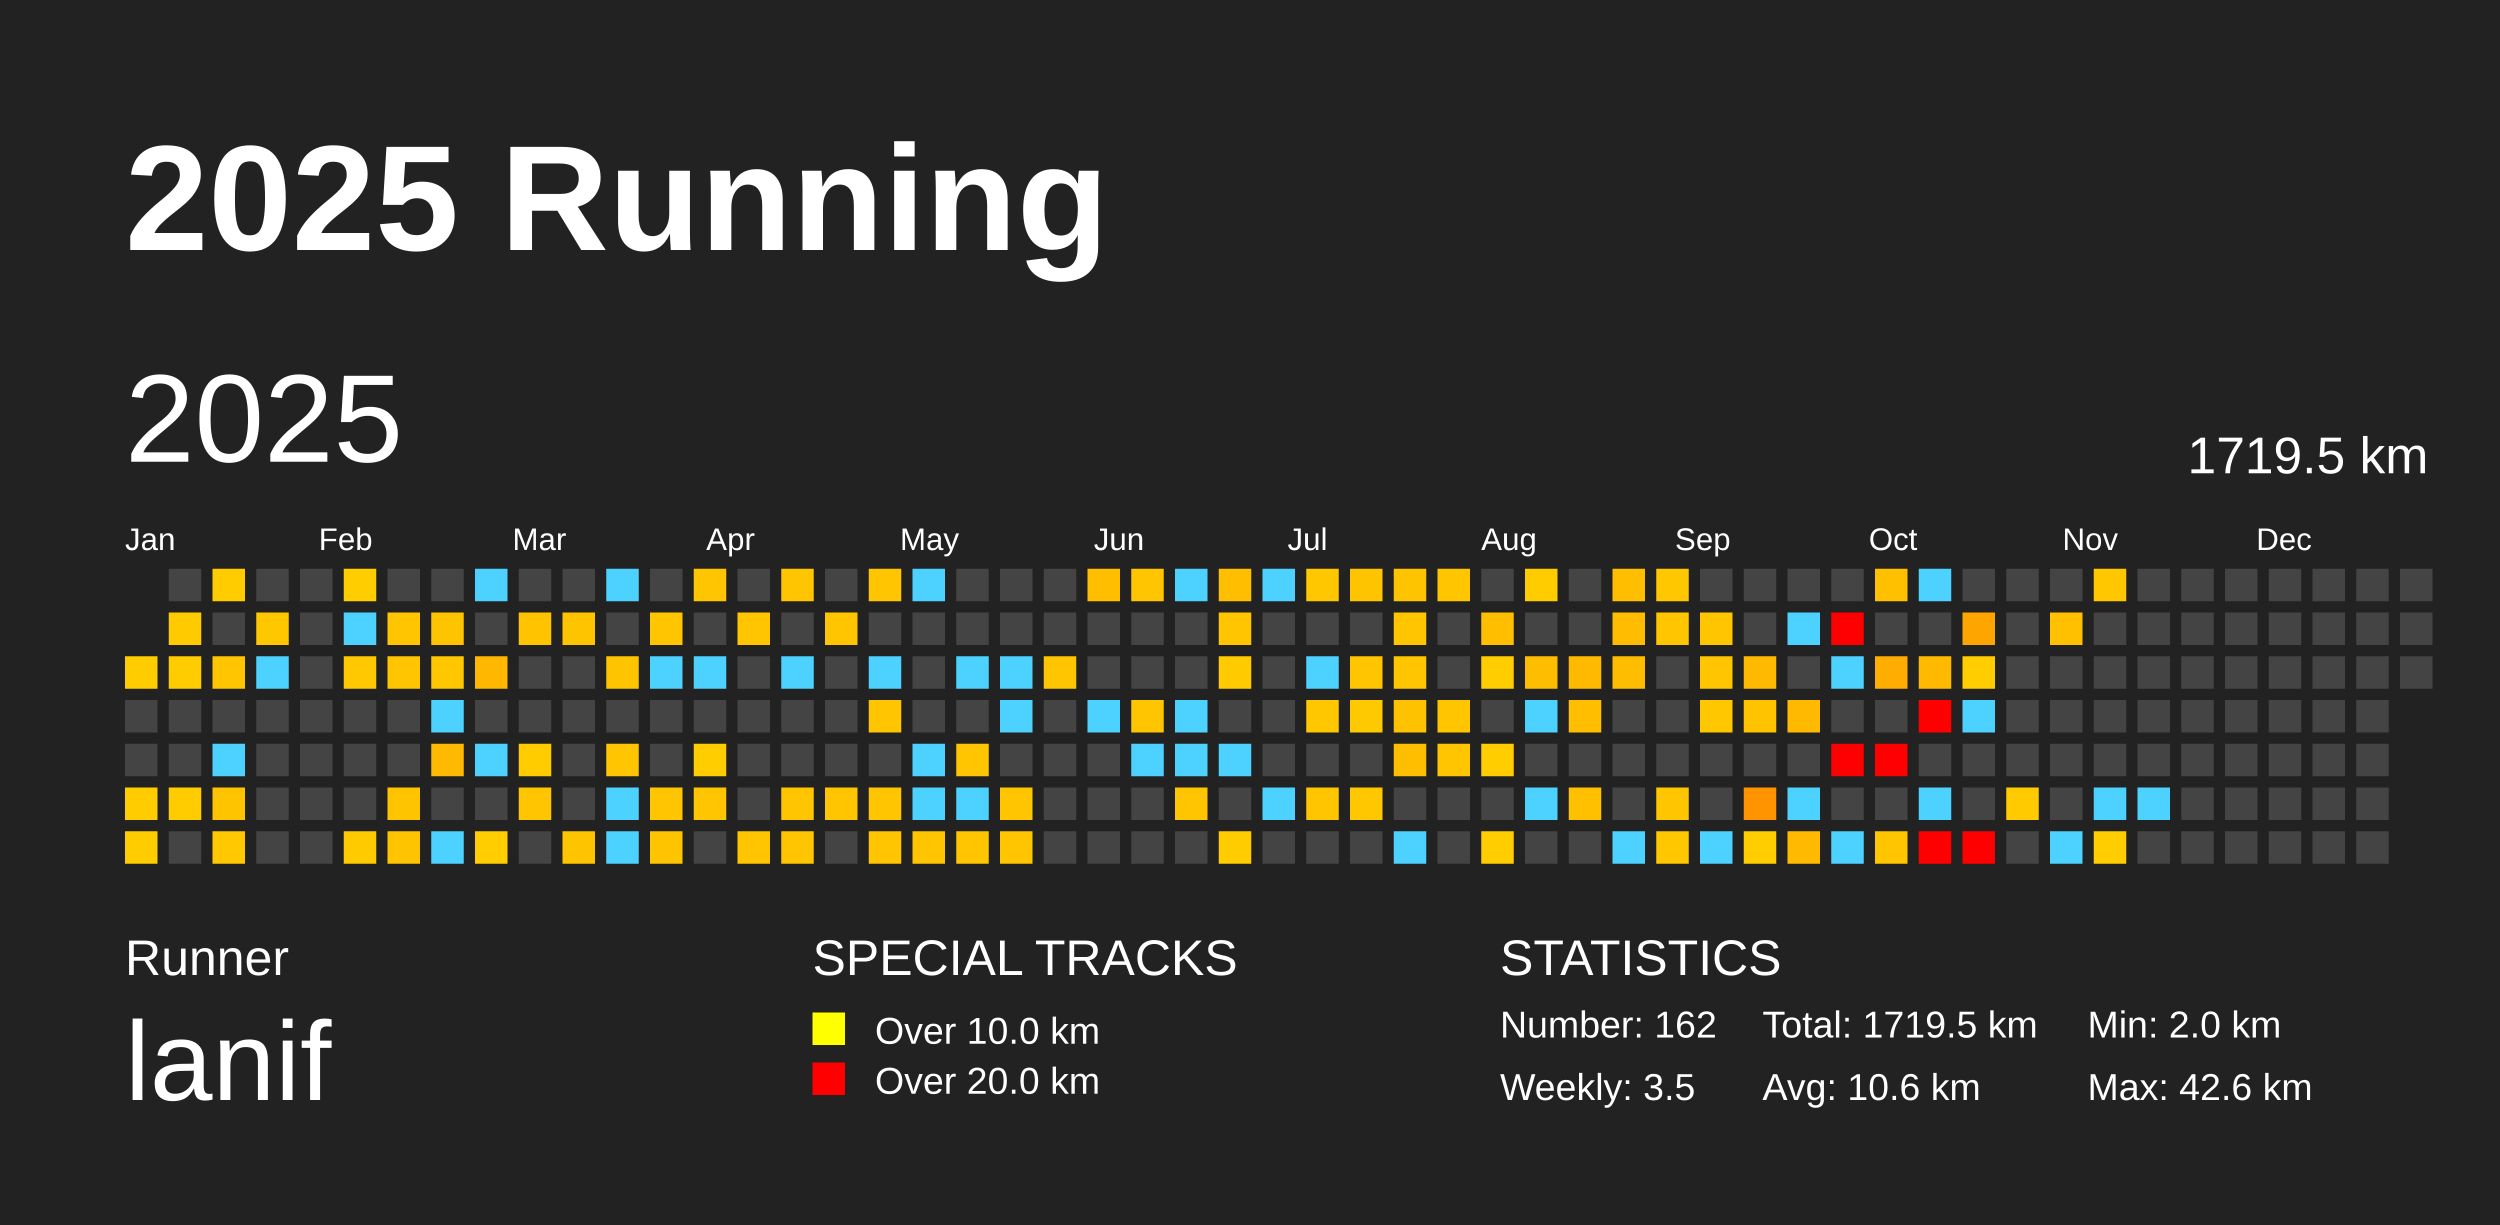
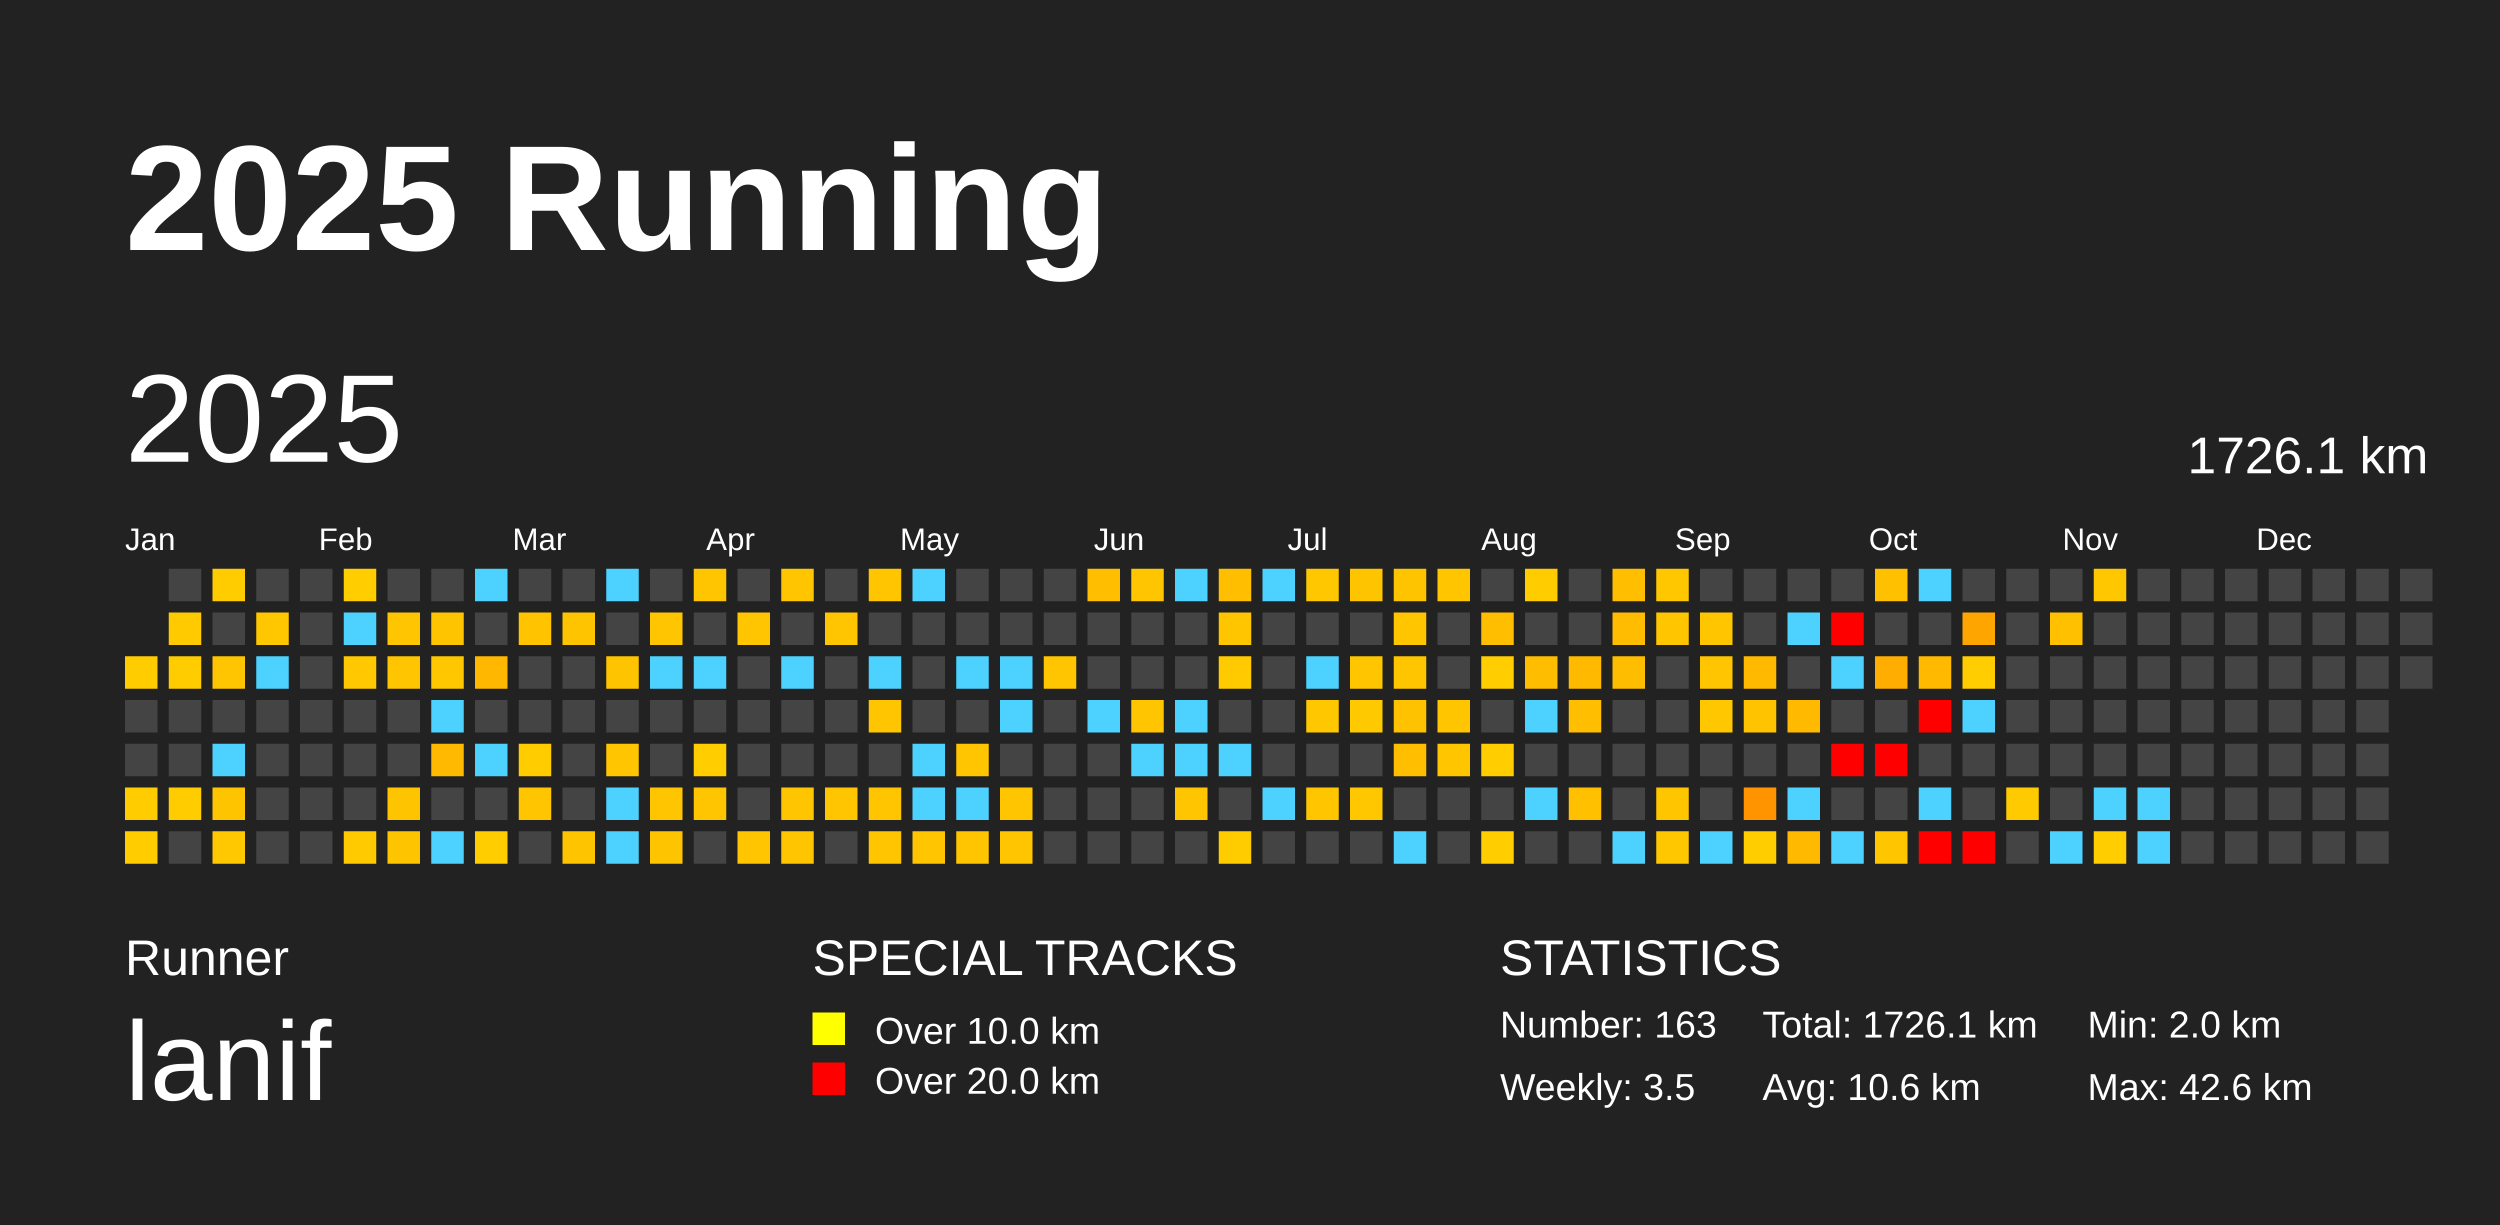
<svg xmlns="http://www.w3.org/2000/svg" baseProfile="full" height="98mm" version="1.1" viewBox="0,0,200,98" width="200mm">
  <defs />
  <rect fill="#222222" height="98" width="200" x="0" y="0" />
  <text fill="#FFFFFF" style="font-size:12px; font-family:Arial; font-weight:bold;" x="10" y="20">2025 Running</text>
  <text fill="#FFFFFF" style="font-size:4px; font-family:Arial" x="10" y="78">Runner</text>
  <text fill="#FFFFFF" style="font-size:9px; font-family:Arial" x="10" y="88">lanif</text>
  <text fill="#FFFFFF" style="font-size:4px; font-family:Arial" x="65" y="78">SPECIAL TRACKS</text>
  <rect fill="yellow" height="2.6" width="2.6" x="65" y="81" />
  <text fill="#FFFFFF" style="font-size:3px; font-family:Arial" x="70" y="83.5">Over 10.0 km</text>
  <rect fill="red" height="2.6" width="2.6" x="65" y="85" />
  <text fill="#FFFFFF" style="font-size:3px; font-family:Arial" x="70" y="87.5">Over 20.0 km</text>
  <text fill="#FFFFFF" style="font-size:4px; font-family:Arial" x="120" y="78">STATISTICS</text>
-   <text fill="#FFFFFF" style="font-size:3px; font-family:Arial" x="120" y="83">Number: 162</text>
+   <text fill="#FFFFFF" style="font-size:3px; font-family:Arial" x="120" y="83">Number: 163</text>
  <text fill="#FFFFFF" style="font-size:3px; font-family:Arial" x="120" y="88">Weekly: 3.5</text>
-   <text fill="#FFFFFF" style="font-size:3px; font-family:Arial" x="141" y="83">Total: 1719.5 km</text>
+   <text fill="#FFFFFF" style="font-size:3px; font-family:Arial" x="141" y="83">Total: 1726.1 km</text>
  <text fill="#FFFFFF" style="font-size:3px; font-family:Arial" x="141" y="88">Avg: 10.6 km</text>
  <text fill="#FFFFFF" style="font-size:3px; font-family:Arial" x="167" y="83">Min: 2.0 km</text>
  <text fill="#FFFFFF" style="font-size:3px; font-family:Arial" x="167" y="88">Max: 42.6 km</text>
  <text dominant-baseline="hanging" fill="#FFFFFF" style="font-size:10.0px; font-family:Arial;" x="10" y="30">2025</text>
-   <text dominant-baseline="hanging" fill="#FFFFFF" style="font-size:4.125px; font-family:Arial;" x="175" y="35">1719.5 km</text>
+   <text dominant-baseline="hanging" fill="#FFFFFF" style="font-size:4.125px; font-family:Arial;" x="175" y="35">1726.1 km</text>
  <text fill="#FFFFFF" style="font-size:2.5px; font-family:Arial" x="10.0" y="44">Jan</text>
  <text fill="#FFFFFF" style="font-size:2.5px; font-family:Arial" x="25.5" y="44">Feb</text>
  <text fill="#FFFFFF" style="font-size:2.5px; font-family:Arial" x="41.0" y="44">Mar</text>
  <text fill="#FFFFFF" style="font-size:2.5px; font-family:Arial" x="56.5" y="44">Apr</text>
  <text fill="#FFFFFF" style="font-size:2.5px; font-family:Arial" x="72.0" y="44">May</text>
  <text fill="#FFFFFF" style="font-size:2.5px; font-family:Arial" x="87.5" y="44">Jun</text>
  <text fill="#FFFFFF" style="font-size:2.5px; font-family:Arial" x="103.0" y="44">Jul</text>
  <text fill="#FFFFFF" style="font-size:2.5px; font-family:Arial" x="118.5" y="44">Aug</text>
  <text fill="#FFFFFF" style="font-size:2.5px; font-family:Arial" x="134.0" y="44">Sep</text>
  <text fill="#FFFFFF" style="font-size:2.5px; font-family:Arial" x="149.5" y="44">Oct</text>
  <text fill="#FFFFFF" style="font-size:2.5px; font-family:Arial" x="165.0" y="44">Nov</text>
  <text fill="#FFFFFF" style="font-size:2.5px; font-family:Arial" x="180.5" y="44">Dec</text>
  <rect fill="#ffcc00" height="2.6" width="2.6" x="10.0" y="52.5" />
  <rect fill="#444444" height="2.6" width="2.6" x="10.0" y="56.0" />
  <rect fill="#444444" height="2.6" width="2.6" x="10.0" y="59.5" />
  <rect fill="#ffcc00" height="2.6" width="2.6" x="10.0" y="63.0" />
  <rect fill="#ffcc00" height="2.6" width="2.6" x="10.0" y="66.5" />
  <rect fill="#444444" height="2.6" width="2.6" x="13.5" y="45.5" />
  <rect fill="#ffcb00" height="2.6" width="2.6" x="13.5" y="49.0" />
  <rect fill="#ffcc00" height="2.6" width="2.6" x="13.5" y="52.5" />
  <rect fill="#444444" height="2.6" width="2.6" x="13.5" y="56.0" />
  <rect fill="#444444" height="2.6" width="2.6" x="13.5" y="59.5" />
  <rect fill="#ffcc00" height="2.6" width="2.6" x="13.5" y="63.0" />
  <rect fill="#444444" height="2.6" width="2.6" x="13.5" y="66.5" />
  <rect fill="#ffcc00" height="2.6" width="2.6" x="17.0" y="45.5" />
  <rect fill="#444444" height="2.6" width="2.6" x="17.0" y="49.0" />
  <rect fill="#ffc500" height="2.6" width="2.6" x="17.0" y="52.5" />
  <rect fill="#444444" height="2.6" width="2.6" x="17.0" y="56.0" />
  <rect fill="#4dd2ff" height="2.6" width="2.6" x="17.0" y="59.5" />
  <rect fill="#ffc400" height="2.6" width="2.6" x="17.0" y="63.0" />
  <rect fill="#ffc800" height="2.6" width="2.6" x="17.0" y="66.5" />
  <rect fill="#444444" height="2.6" width="2.6" x="20.5" y="45.5" />
  <rect fill="#ffc700" height="2.6" width="2.6" x="20.5" y="49.0" />
  <rect fill="#4dd2ff" height="2.6" width="2.6" x="20.5" y="52.5" />
  <rect fill="#444444" height="2.6" width="2.6" x="20.5" y="56.0" />
  <rect fill="#444444" height="2.6" width="2.6" x="20.5" y="59.5" />
  <rect fill="#444444" height="2.6" width="2.6" x="20.5" y="63.0" />
  <rect fill="#444444" height="2.6" width="2.6" x="20.5" y="66.5" />
  <rect fill="#444444" height="2.6" width="2.6" x="24.0" y="45.5" />
  <rect fill="#444444" height="2.6" width="2.6" x="24.0" y="49.0" />
  <rect fill="#444444" height="2.6" width="2.6" x="24.0" y="52.5" />
  <rect fill="#444444" height="2.6" width="2.6" x="24.0" y="56.0" />
  <rect fill="#444444" height="2.6" width="2.6" x="24.0" y="59.5" />
  <rect fill="#444444" height="2.6" width="2.6" x="24.0" y="63.0" />
  <rect fill="#444444" height="2.6" width="2.6" x="24.0" y="66.5" />
  <rect fill="#ffcd00" height="2.6" width="2.6" x="27.5" y="45.5" />
  <rect fill="#4dd2ff" height="2.6" width="2.6" x="27.5" y="49.0" />
  <rect fill="#ffc800" height="2.6" width="2.6" x="27.5" y="52.5" />
  <rect fill="#444444" height="2.6" width="2.6" x="27.5" y="56.0" />
  <rect fill="#444444" height="2.6" width="2.6" x="27.5" y="59.5" />
  <rect fill="#444444" height="2.6" width="2.6" x="27.5" y="63.0" />
  <rect fill="#ffcb00" height="2.6" width="2.6" x="27.5" y="66.5" />
  <rect fill="#444444" height="2.6" width="2.6" x="31.0" y="45.5" />
  <rect fill="#ffc500" height="2.6" width="2.6" x="31.0" y="49.0" />
  <rect fill="#ffc500" height="2.6" width="2.6" x="31.0" y="52.5" />
  <rect fill="#444444" height="2.6" width="2.6" x="31.0" y="56.0" />
  <rect fill="#444444" height="2.6" width="2.6" x="31.0" y="59.5" />
  <rect fill="#ffc400" height="2.6" width="2.6" x="31.0" y="63.0" />
  <rect fill="#ffc400" height="2.6" width="2.6" x="31.0" y="66.5" />
  <rect fill="#444444" height="2.6" width="2.6" x="34.5" y="45.5" />
  <rect fill="#ffc400" height="2.6" width="2.6" x="34.5" y="49.0" />
  <rect fill="#ffc700" height="2.6" width="2.6" x="34.5" y="52.5" />
  <rect fill="#4dd2ff" height="2.6" width="2.6" x="34.5" y="56.0" />
  <rect fill="#ffb900" height="2.6" width="2.6" x="34.5" y="59.5" />
  <rect fill="#444444" height="2.6" width="2.6" x="34.5" y="63.0" />
  <rect fill="#4dd2ff" height="2.6" width="2.6" x="34.5" y="66.5" />
  <rect fill="#4dd2ff" height="2.6" width="2.6" x="38.0" y="45.5" />
  <rect fill="#444444" height="2.6" width="2.6" x="38.0" y="49.0" />
  <rect fill="#ffb700" height="2.6" width="2.6" x="38.0" y="52.5" />
  <rect fill="#444444" height="2.6" width="2.6" x="38.0" y="56.0" />
  <rect fill="#4dd2ff" height="2.6" width="2.6" x="38.0" y="59.5" />
  <rect fill="#444444" height="2.6" width="2.6" x="38.0" y="63.0" />
  <rect fill="#ffcd00" height="2.6" width="2.6" x="38.0" y="66.5" />
  <rect fill="#444444" height="2.6" width="2.6" x="41.5" y="45.5" />
  <rect fill="#ffc300" height="2.6" width="2.6" x="41.5" y="49.0" />
  <rect fill="#444444" height="2.6" width="2.6" x="41.5" y="52.5" />
  <rect fill="#444444" height="2.6" width="2.6" x="41.5" y="56.0" />
  <rect fill="#ffcc00" height="2.6" width="2.6" x="41.5" y="59.5" />
  <rect fill="#ffc500" height="2.6" width="2.6" x="41.5" y="63.0" />
  <rect fill="#444444" height="2.6" width="2.6" x="41.5" y="66.5" />
  <rect fill="#444444" height="2.6" width="2.6" x="45.0" y="45.5" />
  <rect fill="#ffc400" height="2.6" width="2.6" x="45.0" y="49.0" />
  <rect fill="#444444" height="2.6" width="2.6" x="45.0" y="52.5" />
  <rect fill="#444444" height="2.6" width="2.6" x="45.0" y="56.0" />
  <rect fill="#444444" height="2.6" width="2.6" x="45.0" y="59.5" />
  <rect fill="#444444" height="2.6" width="2.6" x="45.0" y="63.0" />
  <rect fill="#ffc400" height="2.6" width="2.6" x="45.0" y="66.5" />
  <rect fill="#4dd2ff" height="2.6" width="2.6" x="48.5" y="45.5" />
  <rect fill="#444444" height="2.6" width="2.6" x="48.5" y="49.0" />
  <rect fill="#ffc400" height="2.6" width="2.6" x="48.5" y="52.5" />
  <rect fill="#444444" height="2.6" width="2.6" x="48.5" y="56.0" />
  <rect fill="#ffc500" height="2.6" width="2.6" x="48.5" y="59.5" />
  <rect fill="#4dd2ff" height="2.6" width="2.6" x="48.5" y="63.0" />
  <rect fill="#4dd2ff" height="2.6" width="2.6" x="48.5" y="66.5" />
  <rect fill="#444444" height="2.6" width="2.6" x="52.0" y="45.5" />
  <rect fill="#ffc500" height="2.6" width="2.6" x="52.0" y="49.0" />
  <rect fill="#4dd2ff" height="2.6" width="2.6" x="52.0" y="52.5" />
  <rect fill="#444444" height="2.6" width="2.6" x="52.0" y="56.0" />
  <rect fill="#444444" height="2.6" width="2.6" x="52.0" y="59.5" />
  <rect fill="#ffc500" height="2.6" width="2.6" x="52.0" y="63.0" />
  <rect fill="#ffc400" height="2.6" width="2.6" x="52.0" y="66.5" />
  <rect fill="#ffc500" height="2.6" width="2.6" x="55.5" y="45.5" />
  <rect fill="#444444" height="2.6" width="2.6" x="55.5" y="49.0" />
  <rect fill="#4dd2ff" height="2.6" width="2.6" x="55.5" y="52.5" />
  <rect fill="#444444" height="2.6" width="2.6" x="55.5" y="56.0" />
  <rect fill="#ffcd00" height="2.6" width="2.6" x="55.5" y="59.5" />
  <rect fill="#ffc500" height="2.6" width="2.6" x="55.5" y="63.0" />
  <rect fill="#444444" height="2.6" width="2.6" x="55.5" y="66.5" />
  <rect fill="#444444" height="2.6" width="2.6" x="59.0" y="45.5" />
  <rect fill="#ffc500" height="2.6" width="2.6" x="59.0" y="49.0" />
  <rect fill="#444444" height="2.6" width="2.6" x="59.0" y="52.5" />
  <rect fill="#444444" height="2.6" width="2.6" x="59.0" y="56.0" />
  <rect fill="#444444" height="2.6" width="2.6" x="59.0" y="59.5" />
  <rect fill="#444444" height="2.6" width="2.6" x="59.0" y="63.0" />
  <rect fill="#ffc500" height="2.6" width="2.6" x="59.0" y="66.5" />
  <rect fill="#ffc500" height="2.6" width="2.6" x="62.5" y="45.5" />
  <rect fill="#444444" height="2.6" width="2.6" x="62.5" y="49.0" />
  <rect fill="#4dd2ff" height="2.6" width="2.6" x="62.5" y="52.5" />
  <rect fill="#444444" height="2.6" width="2.6" x="62.5" y="56.0" />
  <rect fill="#444444" height="2.6" width="2.6" x="62.5" y="59.5" />
  <rect fill="#ffc500" height="2.6" width="2.6" x="62.5" y="63.0" />
  <rect fill="#ffc500" height="2.6" width="2.6" x="62.5" y="66.5" />
  <rect fill="#444444" height="2.6" width="2.6" x="66.0" y="45.5" />
  <rect fill="#ffc500" height="2.6" width="2.6" x="66.0" y="49.0" />
  <rect fill="#444444" height="2.6" width="2.6" x="66.0" y="52.5" />
  <rect fill="#444444" height="2.6" width="2.6" x="66.0" y="56.0" />
  <rect fill="#444444" height="2.6" width="2.6" x="66.0" y="59.5" />
  <rect fill="#ffc500" height="2.6" width="2.6" x="66.0" y="63.0" />
  <rect fill="#444444" height="2.6" width="2.6" x="66.0" y="66.5" />
  <rect fill="#ffc500" height="2.6" width="2.6" x="69.5" y="45.5" />
  <rect fill="#444444" height="2.6" width="2.6" x="69.5" y="49.0" />
  <rect fill="#4dd2ff" height="2.6" width="2.6" x="69.5" y="52.5" />
  <rect fill="#ffc500" height="2.6" width="2.6" x="69.5" y="56.0" />
  <rect fill="#444444" height="2.6" width="2.6" x="69.5" y="59.5" />
  <rect fill="#ffc500" height="2.6" width="2.6" x="69.5" y="63.0" />
  <rect fill="#ffc500" height="2.6" width="2.6" x="69.5" y="66.5" />
  <rect fill="#4dd2ff" height="2.6" width="2.6" x="73.0" y="45.5" />
  <rect fill="#444444" height="2.6" width="2.6" x="73.0" y="49.0" />
  <rect fill="#444444" height="2.6" width="2.6" x="73.0" y="52.5" />
  <rect fill="#444444" height="2.6" width="2.6" x="73.0" y="56.0" />
  <rect fill="#4dd2ff" height="2.6" width="2.6" x="73.0" y="59.5" />
  <rect fill="#4dd2ff" height="2.6" width="2.6" x="73.0" y="63.0" />
  <rect fill="#ffc500" height="2.6" width="2.6" x="73.0" y="66.5" />
  <rect fill="#444444" height="2.6" width="2.6" x="76.5" y="45.5" />
  <rect fill="#444444" height="2.6" width="2.6" x="76.5" y="49.0" />
  <rect fill="#4dd2ff" height="2.6" width="2.6" x="76.5" y="52.5" />
  <rect fill="#444444" height="2.6" width="2.6" x="76.5" y="56.0" />
  <rect fill="#ffc500" height="2.6" width="2.6" x="76.5" y="59.5" />
  <rect fill="#4dd2ff" height="2.6" width="2.6" x="76.5" y="63.0" />
  <rect fill="#ffc500" height="2.6" width="2.6" x="76.5" y="66.5" />
  <rect fill="#444444" height="2.6" width="2.6" x="80.0" y="45.5" />
  <rect fill="#444444" height="2.6" width="2.6" x="80.0" y="49.0" />
  <rect fill="#4dd2ff" height="2.6" width="2.6" x="80.0" y="52.5" />
  <rect fill="#4dd2ff" height="2.6" width="2.6" x="80.0" y="56.0" />
  <rect fill="#444444" height="2.6" width="2.6" x="80.0" y="59.5" />
  <rect fill="#ffc500" height="2.6" width="2.6" x="80.0" y="63.0" />
  <rect fill="#ffc500" height="2.6" width="2.6" x="80.0" y="66.5" />
  <rect fill="#444444" height="2.6" width="2.6" x="83.5" y="45.5" />
  <rect fill="#444444" height="2.6" width="2.6" x="83.5" y="49.0" />
  <rect fill="#ffc500" height="2.6" width="2.6" x="83.5" y="52.5" />
  <rect fill="#444444" height="2.6" width="2.6" x="83.5" y="56.0" />
  <rect fill="#444444" height="2.6" width="2.6" x="83.5" y="59.5" />
  <rect fill="#444444" height="2.6" width="2.6" x="83.5" y="63.0" />
  <rect fill="#444444" height="2.6" width="2.6" x="83.5" y="66.5" />
  <rect fill="#ffbe00" height="2.6" width="2.6" x="87.0" y="45.5" />
  <rect fill="#444444" height="2.6" width="2.6" x="87.0" y="49.0" />
  <rect fill="#444444" height="2.6" width="2.6" x="87.0" y="52.5" />
  <rect fill="#4dd2ff" height="2.6" width="2.6" x="87.0" y="56.0" />
  <rect fill="#444444" height="2.6" width="2.6" x="87.0" y="59.5" />
  <rect fill="#444444" height="2.6" width="2.6" x="87.0" y="63.0" />
  <rect fill="#444444" height="2.6" width="2.6" x="87.0" y="66.5" />
  <rect fill="#ffc500" height="2.6" width="2.6" x="90.5" y="45.5" />
  <rect fill="#444444" height="2.6" width="2.6" x="90.5" y="49.0" />
  <rect fill="#444444" height="2.6" width="2.6" x="90.5" y="52.5" />
  <rect fill="#ffc500" height="2.6" width="2.6" x="90.5" y="56.0" />
  <rect fill="#4dd2ff" height="2.6" width="2.6" x="90.5" y="59.5" />
  <rect fill="#444444" height="2.6" width="2.6" x="90.5" y="63.0" />
  <rect fill="#444444" height="2.6" width="2.6" x="90.5" y="66.5" />
  <rect fill="#4dd2ff" height="2.6" width="2.6" x="94.0" y="45.5" />
  <rect fill="#444444" height="2.6" width="2.6" x="94.0" y="49.0" />
  <rect fill="#444444" height="2.6" width="2.6" x="94.0" y="52.5" />
  <rect fill="#4dd2ff" height="2.6" width="2.6" x="94.0" y="56.0" />
  <rect fill="#4dd2ff" height="2.6" width="2.6" x="94.0" y="59.5" />
  <rect fill="#ffc500" height="2.6" width="2.6" x="94.0" y="63.0" />
  <rect fill="#444444" height="2.6" width="2.6" x="94.0" y="66.5" />
  <rect fill="#ffbf00" height="2.6" width="2.6" x="97.5" y="45.5" />
  <rect fill="#ffc600" height="2.6" width="2.6" x="97.5" y="49.0" />
  <rect fill="#ffca00" height="2.6" width="2.6" x="97.5" y="52.5" />
  <rect fill="#444444" height="2.6" width="2.6" x="97.5" y="56.0" />
  <rect fill="#4dd2ff" height="2.6" width="2.6" x="97.5" y="59.5" />
  <rect fill="#444444" height="2.6" width="2.6" x="97.5" y="63.0" />
  <rect fill="#ffcc00" height="2.6" width="2.6" x="97.5" y="66.5" />
  <rect fill="#4dd2ff" height="2.6" width="2.6" x="101.0" y="45.5" />
  <rect fill="#444444" height="2.6" width="2.6" x="101.0" y="49.0" />
  <rect fill="#444444" height="2.6" width="2.6" x="101.0" y="52.5" />
  <rect fill="#444444" height="2.6" width="2.6" x="101.0" y="56.0" />
  <rect fill="#444444" height="2.6" width="2.6" x="101.0" y="59.5" />
  <rect fill="#4dd2ff" height="2.6" width="2.6" x="101.0" y="63.0" />
  <rect fill="#444444" height="2.6" width="2.6" x="101.0" y="66.5" />
  <rect fill="#ffc700" height="2.6" width="2.6" x="104.5" y="45.5" />
  <rect fill="#444444" height="2.6" width="2.6" x="104.5" y="49.0" />
  <rect fill="#4dd2ff" height="2.6" width="2.6" x="104.5" y="52.5" />
  <rect fill="#ffc700" height="2.6" width="2.6" x="104.5" y="56.0" />
  <rect fill="#444444" height="2.6" width="2.6" x="104.5" y="59.5" />
  <rect fill="#ffc600" height="2.6" width="2.6" x="104.5" y="63.0" />
  <rect fill="#444444" height="2.6" width="2.6" x="104.5" y="66.5" />
  <rect fill="#ffc400" height="2.6" width="2.6" x="108.0" y="45.5" />
  <rect fill="#444444" height="2.6" width="2.6" x="108.0" y="49.0" />
  <rect fill="#ffc600" height="2.6" width="2.6" x="108.0" y="52.5" />
  <rect fill="#ffc900" height="2.6" width="2.6" x="108.0" y="56.0" />
  <rect fill="#444444" height="2.6" width="2.6" x="108.0" y="59.5" />
  <rect fill="#ffc700" height="2.6" width="2.6" x="108.0" y="63.0" />
  <rect fill="#444444" height="2.6" width="2.6" x="108.0" y="66.5" />
  <rect fill="#ffc400" height="2.6" width="2.6" x="111.5" y="45.5" />
  <rect fill="#ffc600" height="2.6" width="2.6" x="111.5" y="49.0" />
  <rect fill="#ffc600" height="2.6" width="2.6" x="111.5" y="52.5" />
  <rect fill="#ffc200" height="2.6" width="2.6" x="111.5" y="56.0" />
  <rect fill="#ffbf00" height="2.6" width="2.6" x="111.5" y="59.5" />
  <rect fill="#444444" height="2.6" width="2.6" x="111.5" y="63.0" />
  <rect fill="#4dd2ff" height="2.6" width="2.6" x="111.5" y="66.5" />
  <rect fill="#ffc600" height="2.6" width="2.6" x="115.0" y="45.5" />
  <rect fill="#444444" height="2.6" width="2.6" x="115.0" y="49.0" />
  <rect fill="#444444" height="2.6" width="2.6" x="115.0" y="52.5" />
  <rect fill="#ffc600" height="2.6" width="2.6" x="115.0" y="56.0" />
  <rect fill="#ffc600" height="2.6" width="2.6" x="115.0" y="59.5" />
  <rect fill="#444444" height="2.6" width="2.6" x="115.0" y="63.0" />
  <rect fill="#444444" height="2.6" width="2.6" x="115.0" y="66.5" />
  <rect fill="#444444" height="2.6" width="2.6" x="118.5" y="45.5" />
  <rect fill="#ffbe00" height="2.6" width="2.6" x="118.5" y="49.0" />
  <rect fill="#ffcd00" height="2.6" width="2.6" x="118.5" y="52.5" />
  <rect fill="#444444" height="2.6" width="2.6" x="118.5" y="56.0" />
  <rect fill="#ffcd00" height="2.6" width="2.6" x="118.5" y="59.5" />
  <rect fill="#444444" height="2.6" width="2.6" x="118.5" y="63.0" />
  <rect fill="#ffcd00" height="2.6" width="2.6" x="118.5" y="66.5" />
  <rect fill="#ffcc00" height="2.6" width="2.6" x="122.0" y="45.5" />
  <rect fill="#444444" height="2.6" width="2.6" x="122.0" y="49.0" />
  <rect fill="#ffbd00" height="2.6" width="2.6" x="122.0" y="52.5" />
  <rect fill="#4dd2ff" height="2.6" width="2.6" x="122.0" y="56.0" />
  <rect fill="#444444" height="2.6" width="2.6" x="122.0" y="59.5" />
  <rect fill="#4dd2ff" height="2.6" width="2.6" x="122.0" y="63.0" />
  <rect fill="#444444" height="2.6" width="2.6" x="122.0" y="66.5" />
  <rect fill="#444444" height="2.6" width="2.6" x="125.5" y="45.5" />
  <rect fill="#444444" height="2.6" width="2.6" x="125.5" y="49.0" />
  <rect fill="#ffba00" height="2.6" width="2.6" x="125.5" y="52.5" />
  <rect fill="#ffbf00" height="2.6" width="2.6" x="125.5" y="56.0" />
  <rect fill="#444444" height="2.6" width="2.6" x="125.5" y="59.5" />
  <rect fill="#ffc000" height="2.6" width="2.6" x="125.5" y="63.0" />
  <rect fill="#444444" height="2.6" width="2.6" x="125.5" y="66.5" />
  <rect fill="#ffbe00" height="2.6" width="2.6" x="129.0" y="45.5" />
  <rect fill="#ffbc00" height="2.6" width="2.6" x="129.0" y="49.0" />
  <rect fill="#ffbd00" height="2.6" width="2.6" x="129.0" y="52.5" />
  <rect fill="#444444" height="2.6" width="2.6" x="129.0" y="56.0" />
  <rect fill="#444444" height="2.6" width="2.6" x="129.0" y="59.5" />
  <rect fill="#444444" height="2.6" width="2.6" x="129.0" y="63.0" />
  <rect fill="#4dd2ff" height="2.6" width="2.6" x="129.0" y="66.5" />
  <rect fill="#ffc700" height="2.6" width="2.6" x="132.5" y="45.5" />
  <rect fill="#ffc600" height="2.6" width="2.6" x="132.5" y="49.0" />
  <rect fill="#444444" height="2.6" width="2.6" x="132.5" y="52.5" />
  <rect fill="#444444" height="2.6" width="2.6" x="132.5" y="56.0" />
  <rect fill="#444444" height="2.6" width="2.6" x="132.5" y="59.5" />
  <rect fill="#ffc600" height="2.6" width="2.6" x="132.5" y="63.0" />
  <rect fill="#ffc700" height="2.6" width="2.6" x="132.5" y="66.5" />
  <rect fill="#444444" height="2.6" width="2.6" x="136.0" y="45.5" />
  <rect fill="#ffc600" height="2.6" width="2.6" x="136.0" y="49.0" />
  <rect fill="#ffc500" height="2.6" width="2.6" x="136.0" y="52.5" />
  <rect fill="#ffc700" height="2.6" width="2.6" x="136.0" y="56.0" />
  <rect fill="#444444" height="2.6" width="2.6" x="136.0" y="59.5" />
  <rect fill="#444444" height="2.6" width="2.6" x="136.0" y="63.0" />
  <rect fill="#4dd2ff" height="2.6" width="2.6" x="136.0" y="66.5" />
  <rect fill="#444444" height="2.6" width="2.6" x="139.5" y="45.5" />
  <rect fill="#444444" height="2.6" width="2.6" x="139.5" y="49.0" />
  <rect fill="#ffba00" height="2.6" width="2.6" x="139.5" y="52.5" />
  <rect fill="#ffc300" height="2.6" width="2.6" x="139.5" y="56.0" />
  <rect fill="#444444" height="2.6" width="2.6" x="139.5" y="59.5" />
  <rect fill="#ff9400" height="2.6" width="2.6" x="139.5" y="63.0" />
  <rect fill="#ffcd00" height="2.6" width="2.6" x="139.5" y="66.5" />
  <rect fill="#444444" height="2.6" width="2.6" x="143.0" y="45.5" />
  <rect fill="#4dd2ff" height="2.6" width="2.6" x="143.0" y="49.0" />
  <rect fill="#444444" height="2.6" width="2.6" x="143.0" y="52.5" />
  <rect fill="#ffba00" height="2.6" width="2.6" x="143.0" y="56.0" />
  <rect fill="#444444" height="2.6" width="2.6" x="143.0" y="59.5" />
  <rect fill="#4dd2ff" height="2.6" width="2.6" x="143.0" y="63.0" />
  <rect fill="#ffba00" height="2.6" width="2.6" x="143.0" y="66.5" />
  <rect fill="#444444" height="2.6" width="2.6" x="146.5" y="45.5" />
  <rect fill="red" height="2.6" width="2.6" x="146.5" y="49.0" />
  <rect fill="#4dd2ff" height="2.6" width="2.6" x="146.5" y="52.5" />
  <rect fill="#444444" height="2.6" width="2.6" x="146.5" y="56.0" />
  <rect fill="red" height="2.6" width="2.6" x="146.5" y="59.5" />
  <rect fill="#444444" height="2.6" width="2.6" x="146.5" y="63.0" />
  <rect fill="#4dd2ff" height="2.6" width="2.6" x="146.5" y="66.5" />
  <rect fill="#ffc000" height="2.6" width="2.6" x="150.0" y="45.5" />
  <rect fill="#444444" height="2.6" width="2.6" x="150.0" y="49.0" />
  <rect fill="#ffad00" height="2.6" width="2.6" x="150.0" y="52.5" />
  <rect fill="#444444" height="2.6" width="2.6" x="150.0" y="56.0" />
  <rect fill="red" height="2.6" width="2.6" x="150.0" y="59.5" />
  <rect fill="#444444" height="2.6" width="2.6" x="150.0" y="63.0" />
  <rect fill="#ffc600" height="2.6" width="2.6" x="150.0" y="66.5" />
  <rect fill="#4dd2ff" height="2.6" width="2.6" x="153.5" y="45.5" />
  <rect fill="#444444" height="2.6" width="2.6" x="153.5" y="49.0" />
  <rect fill="#ffba00" height="2.6" width="2.6" x="153.5" y="52.5" />
  <rect fill="red" height="2.6" width="2.6" x="153.5" y="56.0" />
  <rect fill="#444444" height="2.6" width="2.6" x="153.5" y="59.5" />
  <rect fill="#4dd2ff" height="2.6" width="2.6" x="153.5" y="63.0" />
  <rect fill="red" height="2.6" width="2.6" x="153.5" y="66.5" />
  <rect fill="#444444" height="2.6" width="2.6" x="157.0" y="45.5" />
  <rect fill="#ffa500" height="2.6" width="2.6" x="157.0" y="49.0" />
  <rect fill="#ffcd00" height="2.6" width="2.6" x="157.0" y="52.5" />
  <rect fill="#4dd2ff" height="2.6" width="2.6" x="157.0" y="56.0" />
  <rect fill="#444444" height="2.6" width="2.6" x="157.0" y="59.5" />
  <rect fill="#444444" height="2.6" width="2.6" x="157.0" y="63.0" />
  <rect fill="red" height="2.6" width="2.6" x="157.0" y="66.5" />
  <rect fill="#444444" height="2.6" width="2.6" x="160.5" y="45.5" />
  <rect fill="#444444" height="2.6" width="2.6" x="160.5" y="49.0" />
  <rect fill="#444444" height="2.6" width="2.6" x="160.5" y="52.5" />
  <rect fill="#444444" height="2.6" width="2.6" x="160.5" y="56.0" />
  <rect fill="#444444" height="2.6" width="2.6" x="160.5" y="59.5" />
  <rect fill="#ffcb00" height="2.6" width="2.6" x="160.5" y="63.0" />
  <rect fill="#444444" height="2.6" width="2.6" x="160.5" y="66.5" />
  <rect fill="#444444" height="2.6" width="2.6" x="164.0" y="45.5" />
  <rect fill="#ffc000" height="2.6" width="2.6" x="164.0" y="49.0" />
  <rect fill="#444444" height="2.6" width="2.6" x="164.0" y="52.5" />
  <rect fill="#444444" height="2.6" width="2.6" x="164.0" y="56.0" />
  <rect fill="#444444" height="2.6" width="2.6" x="164.0" y="59.5" />
  <rect fill="#444444" height="2.6" width="2.6" x="164.0" y="63.0" />
  <rect fill="#4dd2ff" height="2.6" width="2.6" x="164.0" y="66.5" />
  <rect fill="#ffc700" height="2.6" width="2.6" x="167.5" y="45.5" />
  <rect fill="#444444" height="2.6" width="2.6" x="167.5" y="49.0" />
  <rect fill="#444444" height="2.6" width="2.6" x="167.5" y="52.5" />
  <rect fill="#444444" height="2.6" width="2.6" x="167.5" y="56.0" />
  <rect fill="#444444" height="2.6" width="2.6" x="167.5" y="59.5" />
  <rect fill="#4dd2ff" height="2.6" width="2.6" x="167.5" y="63.0" />
  <rect fill="#ffcd00" height="2.6" width="2.6" x="167.5" y="66.5" />
  <rect fill="#444444" height="2.6" width="2.6" x="171.0" y="45.5" />
  <rect fill="#444444" height="2.6" width="2.6" x="171.0" y="49.0" />
  <rect fill="#444444" height="2.6" width="2.6" x="171.0" y="52.5" />
  <rect fill="#444444" height="2.6" width="2.6" x="171.0" y="56.0" />
  <rect fill="#444444" height="2.6" width="2.6" x="171.0" y="59.5" />
  <rect fill="#4dd2ff" height="2.6" width="2.6" x="171.0" y="63.0" />
-   <rect fill="#444444" height="2.6" width="2.6" x="171.0" y="66.5" />
+   <rect fill="#4dd2ff" height="2.6" width="2.6" x="171.0" y="66.5" />
  <rect fill="#444444" height="2.6" width="2.6" x="174.5" y="45.5" />
  <rect fill="#444444" height="2.6" width="2.6" x="174.5" y="49.0" />
  <rect fill="#444444" height="2.6" width="2.6" x="174.5" y="52.5" />
  <rect fill="#444444" height="2.6" width="2.6" x="174.5" y="56.0" />
  <rect fill="#444444" height="2.6" width="2.6" x="174.5" y="59.5" />
  <rect fill="#444444" height="2.6" width="2.6" x="174.5" y="63.0" />
  <rect fill="#444444" height="2.6" width="2.6" x="174.5" y="66.5" />
  <rect fill="#444444" height="2.6" width="2.6" x="178.0" y="45.5" />
  <rect fill="#444444" height="2.6" width="2.6" x="178.0" y="49.0" />
  <rect fill="#444444" height="2.6" width="2.6" x="178.0" y="52.5" />
  <rect fill="#444444" height="2.6" width="2.6" x="178.0" y="56.0" />
  <rect fill="#444444" height="2.6" width="2.6" x="178.0" y="59.5" />
  <rect fill="#444444" height="2.6" width="2.6" x="178.0" y="63.0" />
  <rect fill="#444444" height="2.6" width="2.6" x="178.0" y="66.5" />
  <rect fill="#444444" height="2.6" width="2.6" x="181.5" y="45.5" />
  <rect fill="#444444" height="2.6" width="2.6" x="181.5" y="49.0" />
  <rect fill="#444444" height="2.6" width="2.6" x="181.5" y="52.5" />
  <rect fill="#444444" height="2.6" width="2.6" x="181.5" y="56.0" />
  <rect fill="#444444" height="2.6" width="2.6" x="181.5" y="59.5" />
  <rect fill="#444444" height="2.6" width="2.6" x="181.5" y="63.0" />
  <rect fill="#444444" height="2.6" width="2.6" x="181.5" y="66.5" />
  <rect fill="#444444" height="2.6" width="2.6" x="185.0" y="45.5" />
  <rect fill="#444444" height="2.6" width="2.6" x="185.0" y="49.0" />
  <rect fill="#444444" height="2.6" width="2.6" x="185.0" y="52.5" />
  <rect fill="#444444" height="2.6" width="2.6" x="185.0" y="56.0" />
  <rect fill="#444444" height="2.6" width="2.6" x="185.0" y="59.5" />
  <rect fill="#444444" height="2.6" width="2.6" x="185.0" y="63.0" />
  <rect fill="#444444" height="2.6" width="2.6" x="185.0" y="66.5" />
  <rect fill="#444444" height="2.6" width="2.6" x="188.5" y="45.5" />
  <rect fill="#444444" height="2.6" width="2.6" x="188.5" y="49.0" />
  <rect fill="#444444" height="2.6" width="2.6" x="188.5" y="52.5" />
  <rect fill="#444444" height="2.6" width="2.6" x="188.5" y="56.0" />
  <rect fill="#444444" height="2.6" width="2.6" x="188.5" y="59.5" />
  <rect fill="#444444" height="2.6" width="2.6" x="188.5" y="63.0" />
  <rect fill="#444444" height="2.6" width="2.6" x="188.5" y="66.5" />
  <rect fill="#444444" height="2.6" width="2.6" x="192.0" y="45.5" />
  <rect fill="#444444" height="2.6" width="2.6" x="192.0" y="49.0" />
  <rect fill="#444444" height="2.6" width="2.6" x="192.0" y="52.5" />
</svg>
